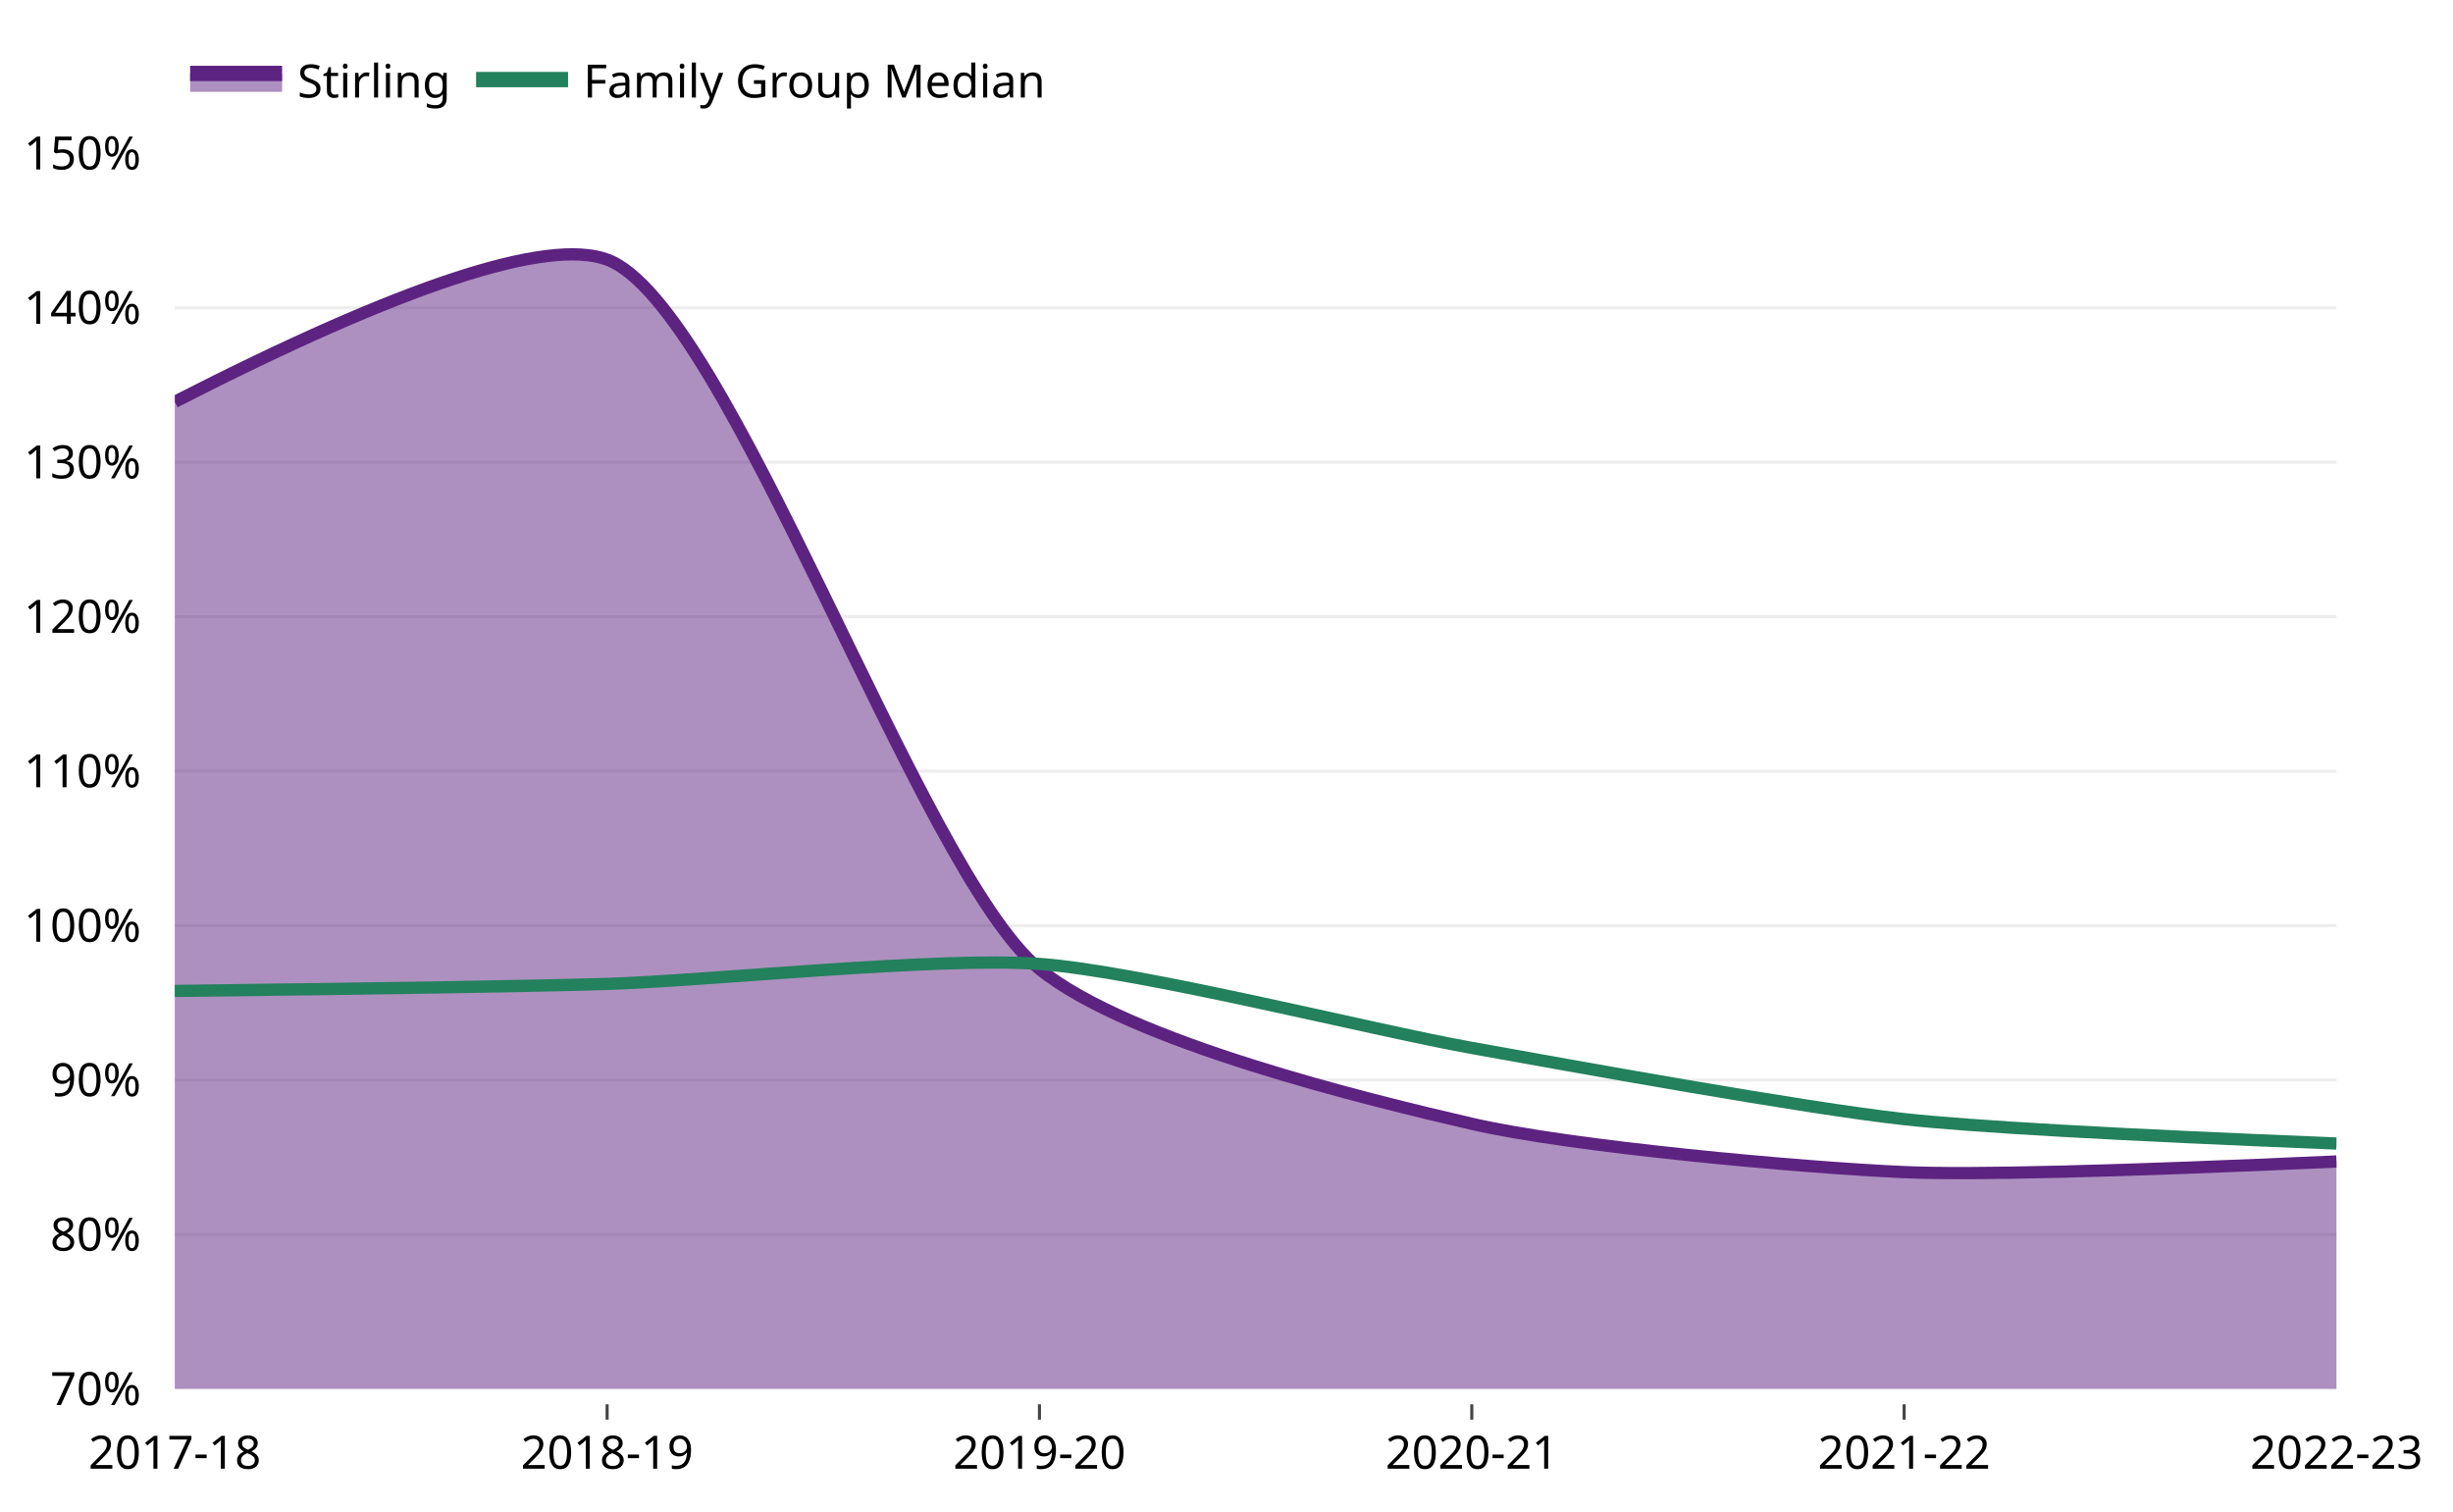
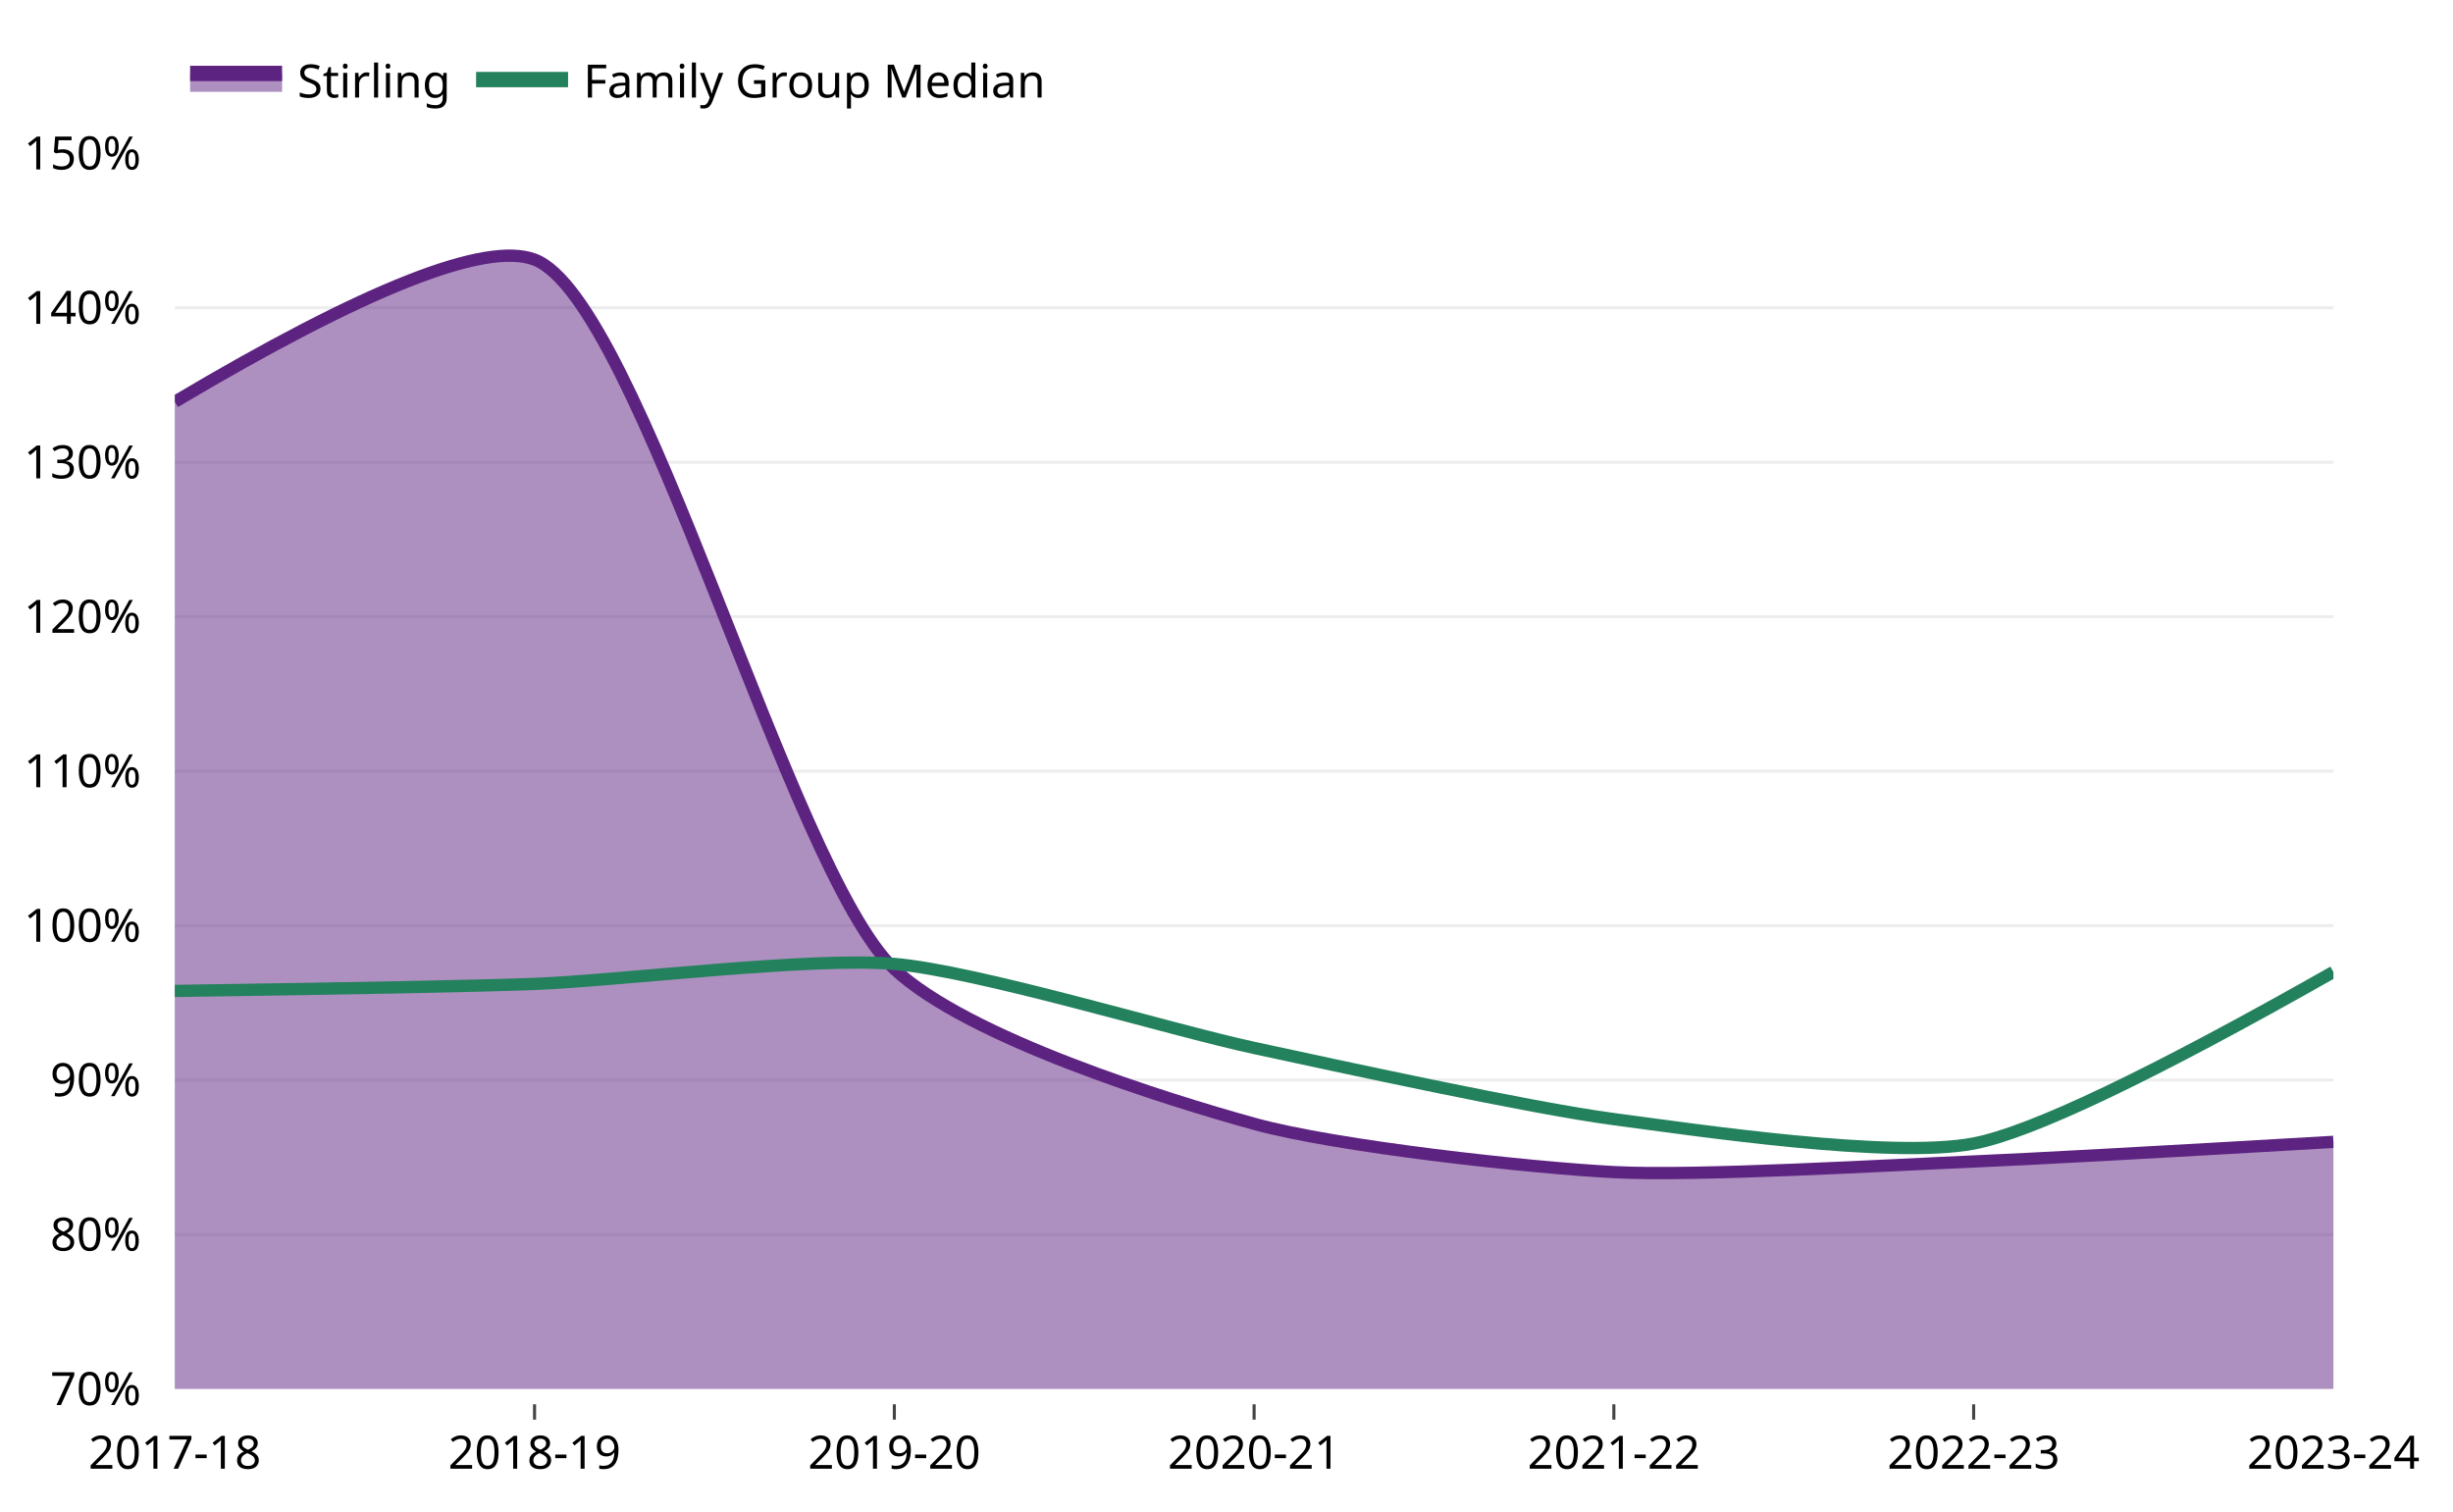
<svg xmlns="http://www.w3.org/2000/svg" class="main-svg" width="800" height="493" style="" viewBox="0 0 800 493">
  <rect x="0" y="0" width="800" height="493" style="fill: rgb(255, 255, 255); fill-opacity: 1;" />
-   <defs id="defs-a2d300">
+   <defs id="defs-5f436f">
    <g class="clips">
-       <clipPath id="clipa2d300xyplot" class="plotclip">
-         <rect width="705" height="403" />
-       </clipPath>
-       <clipPath class="axesclip" id="clipa2d300x">
-         <rect x="57" y="0" width="705" height="493" />
-       </clipPath>
-       <clipPath class="axesclip" id="clipa2d300y">
+       <clipPath id="clip5f436fxyplot" class="plotclip">
+         <rect width="704" height="403" />
+       </clipPath>
+       <clipPath class="axesclip" id="clip5f436fx">
+         <rect x="57" y="0" width="704" height="493" />
+       </clipPath>
+       <clipPath class="axesclip" id="clip5f436fy">
        <rect x="0" y="50" width="800" height="403" />
      </clipPath>
-       <clipPath class="axesclip" id="clipa2d300xy">
-         <rect x="57" y="50" width="705" height="403" />
+       <clipPath class="axesclip" id="clip5f436fxy">
+         <rect x="57" y="50" width="704" height="403" />
      </clipPath>
    </g>
    <g class="gradients" />
    <g class="patterns" />
  </defs>
  <g class="bglayer">
-     <rect class="bg" x="47" y="40" width="725" height="423" style="fill: rgb(0, 0, 0); fill-opacity: 0; stroke-width: 0;" />
+     <rect class="bg" x="47" y="40" width="724" height="423" style="fill: rgb(0, 0, 0); fill-opacity: 0; stroke-width: 0;" />
  </g>
  <g class="layer-below">
    <g class="imagelayer" />
    <g class="shapelayer" />
  </g>
  <g class="cartesianlayer">
    <g class="subplot xy">
      <g class="layer-subplot">
        <g class="shapelayer" />
        <g class="imagelayer" />
      </g>
      <g class="minor-gridlayer">
        <g class="x" />
        <g class="y" />
      </g>
      <g class="gridlayer">
        <g class="x">
-           <path class="xgrid crisp" transform="translate(198,0)" d="M0,50v403" style="stroke: rgb(255, 255, 255); stroke-opacity: 1; stroke-width: 1px;" />
-           <path class="xgrid crisp" transform="translate(339,0)" d="M0,50v403" style="stroke: rgb(255, 255, 255); stroke-opacity: 1; stroke-width: 1px;" />
-           <path class="xgrid crisp" transform="translate(480,0)" d="M0,50v403" style="stroke: rgb(255, 255, 255); stroke-opacity: 1; stroke-width: 1px;" />
-           <path class="xgrid crisp" transform="translate(621,0)" d="M0,50v403" style="stroke: rgb(255, 255, 255); stroke-opacity: 1; stroke-width: 1px;" />
+           <path class="xgrid crisp" transform="translate(174.33,0)" d="M0,50v403" style="stroke: rgb(255, 255, 255); stroke-opacity: 1; stroke-width: 1px;" />
+           <path class="xgrid crisp" transform="translate(291.67,0)" d="M0,50v403" style="stroke: rgb(255, 255, 255); stroke-opacity: 1; stroke-width: 1px;" />
+           <path class="xgrid crisp" transform="translate(409,0)" d="M0,50v403" style="stroke: rgb(255, 255, 255); stroke-opacity: 1; stroke-width: 1px;" />
+           <path class="xgrid crisp" transform="translate(526.33,0)" d="M0,50v403" style="stroke: rgb(255, 255, 255); stroke-opacity: 1; stroke-width: 1px;" />
+           <path class="xgrid crisp" transform="translate(643.67,0)" d="M0,50v403" style="stroke: rgb(255, 255, 255); stroke-opacity: 1; stroke-width: 1px;" />
        </g>
        <g class="y">
-           <path class="ygrid crisp" transform="translate(0,402.63)" d="M57,0h705" style="stroke: rgb(237, 237, 237); stroke-opacity: 1; stroke-width: 1px;" />
-           <path class="ygrid crisp" transform="translate(0,352.25)" d="M57,0h705" style="stroke: rgb(237, 237, 237); stroke-opacity: 1; stroke-width: 1px;" />
-           <path class="ygrid crisp" transform="translate(0,301.88)" d="M57,0h705" style="stroke: rgb(237, 237, 237); stroke-opacity: 1; stroke-width: 1px;" />
-           <path class="ygrid crisp" transform="translate(0,251.5)" d="M57,0h705" style="stroke: rgb(237, 237, 237); stroke-opacity: 1; stroke-width: 1px;" />
-           <path class="ygrid crisp" transform="translate(0,201.13)" d="M57,0h705" style="stroke: rgb(237, 237, 237); stroke-opacity: 1; stroke-width: 1px;" />
-           <path class="ygrid crisp" transform="translate(0,150.75)" d="M57,0h705" style="stroke: rgb(237, 237, 237); stroke-opacity: 1; stroke-width: 1px;" />
-           <path class="ygrid crisp" transform="translate(0,100.38)" d="M57,0h705" style="stroke: rgb(237, 237, 237); stroke-opacity: 1; stroke-width: 1px;" />
+           <path class="ygrid crisp" transform="translate(0,402.63)" d="M57,0h704" style="stroke: rgb(237, 237, 237); stroke-opacity: 1; stroke-width: 1px;" />
+           <path class="ygrid crisp" transform="translate(0,352.25)" d="M57,0h704" style="stroke: rgb(237, 237, 237); stroke-opacity: 1; stroke-width: 1px;" />
+           <path class="ygrid crisp" transform="translate(0,301.88)" d="M57,0h704" style="stroke: rgb(237, 237, 237); stroke-opacity: 1; stroke-width: 1px;" />
+           <path class="ygrid crisp" transform="translate(0,251.5)" d="M57,0h704" style="stroke: rgb(237, 237, 237); stroke-opacity: 1; stroke-width: 1px;" />
+           <path class="ygrid crisp" transform="translate(0,201.13)" d="M57,0h704" style="stroke: rgb(237, 237, 237); stroke-opacity: 1; stroke-width: 1px;" />
+           <path class="ygrid crisp" transform="translate(0,150.75)" d="M57,0h704" style="stroke: rgb(237, 237, 237); stroke-opacity: 1; stroke-width: 1px;" />
+           <path class="ygrid crisp" transform="translate(0,100.38)" d="M57,0h704" style="stroke: rgb(237, 237, 237); stroke-opacity: 1; stroke-width: 1px;" />
        </g>
      </g>
      <g class="zerolinelayer" />
      <path class="xlines-below" />
      <path class="ylines-below" />
      <g class="overlines-below" />
      <g class="xaxislayer-below" />
      <g class="yaxislayer-below" />
      <g class="overaxes-below" />
-       <g class="plot" transform="translate(57,50)" clip-path="url(#clipa2d300xyplot)">
+       <g class="plot" transform="translate(57,50)" clip-path="url(#clip5f436fxyplot)">
        <g class="scatterlayer mlayer">
-           <g class="trace scatter traceda1188" style="stroke-miterlimit: 2;">
+           <g class="trace scatter traceefb46a" style="stroke-miterlimit: 2;">
            <g class="fills">
              <g>
-                 <path class="js-fill" d="M705,755.63L0,755.63L0,81.05Q111.74,23.88 141,34.66C180.54,49.22 242.59,233.92 282,266.03C311.3,289.9 389.64,308.79 423,316.51C455.47,324.03 531.05,330.84 564,332.27Q596.85,333.7 705,328.8" style="fill: rgb(93, 35, 129); fill-opacity: 0.5; stroke-width: 0;" />
+                 <path class="js-fill" d="M704,755.63L0,755.63L0,81.05Q93.36,25.57 117.33,34.66C151.71,47.7 200.45,233.9 234.67,266.03C258.68,288.57 324.08,308.79 352,316.51C378.88,323.95 441.89,330.84 469.33,332.27C496.65,333.69 559.3,329.95 586.67,328.8Q614.05,327.65 704,322.4" style="fill: rgb(93, 35, 129); fill-opacity: 0.5; stroke-width: 0;" />
              </g>
            </g>
            <g class="errorbars" />
            <g class="lines">
-               <path class="js-line" d="M0,81.05Q111.74,23.88 141,34.66C180.54,49.22 242.59,233.92 282,266.03C311.3,289.9 389.64,308.79 423,316.51C455.47,324.03 531.05,330.84 564,332.27Q596.85,333.7 705,328.8" style="vector-effect: none; fill: none; stroke: rgb(93, 35, 129); stroke-opacity: 1; stroke-width: 4px; opacity: 1;" />
+               <path class="js-line" d="M0,81.05Q93.36,25.57 117.33,34.66C151.71,47.7 200.45,233.9 234.67,266.03C258.68,288.57 324.08,308.79 352,316.51C378.88,323.95 441.89,330.84 469.33,332.27C496.65,333.69 559.3,329.95 586.67,328.8Q614.05,327.65 704,322.4" style="vector-effect: none; fill: none; stroke: rgb(93, 35, 129); stroke-opacity: 1; stroke-width: 4px; opacity: 1;" />
            </g>
            <g class="points" />
            <g class="text" />
          </g>
-           <g class="trace scatter trace9f5983" style="stroke-miterlimit: 2; opacity: 1;">
+           <g class="trace scatter trace419b5c" style="stroke-miterlimit: 2; opacity: 1;">
            <g class="fills" />
            <g class="errorbars" />
            <g class="lines">
-               <path class="js-line" d="M0,273.18Q108.11,271.92 141,270.89C173.91,269.86 249.24,261.98 282,264.37C315.04,266.78 390.06,285.86 423,291.77C455.86,297.67 531,311.35 564,314.99Q596.8,318.61 705,322.94" style="vector-effect: none; fill: none; stroke: rgb(35, 129, 93); stroke-opacity: 1; stroke-width: 4px; opacity: 1;" />
+               <path class="js-line" d="M0,273.18Q89.96,271.92 117.33,270.89C144.72,269.86 207.46,262 234.67,264.37C262.22,266.77 324.57,285.86 352,291.77C379.33,297.66 441.84,311.35 469.33,314.99C496.59,318.6 559.94,328.04 586.67,322.94Q614.77,317.58 704,266.99" style="vector-effect: none; fill: none; stroke: rgb(35, 129, 93); stroke-opacity: 1; stroke-width: 4px; opacity: 1;" />
            </g>
            <g class="points" />
            <g class="text" />
          </g>
        </g>
      </g>
      <g class="overplot" />
      <path class="xlines-above crisp" d="" style="fill: none; stroke-width: 1px; stroke: rgb(0, 0, 0); stroke-opacity: 0;" />
      <path class="ylines-above crisp" d="M0,0" style="fill: none;" />
      <g class="overlines-above" />
      <g class="xaxislayer-above">
-         <path class="xtick ticks crisp" d="M0,463v-5" transform="translate(198,0)" style="stroke: rgb(68, 68, 68); stroke-opacity: 1; stroke-width: 1px;" />
-         <path class="xtick ticks crisp" d="M0,463v-5" transform="translate(339,0)" style="stroke: rgb(68, 68, 68); stroke-opacity: 1; stroke-width: 1px;" />
-         <path class="xtick ticks crisp" d="M0,463v-5" transform="translate(480,0)" style="stroke: rgb(68, 68, 68); stroke-opacity: 1; stroke-width: 1px;" />
-         <path class="xtick ticks crisp" d="M0,463v-5" transform="translate(621,0)" style="stroke: rgb(68, 68, 68); stroke-opacity: 1; stroke-width: 1px;" />
+         <path class="xtick ticks crisp" d="M0,463v-5" transform="translate(174.33,0)" style="stroke: rgb(68, 68, 68); stroke-opacity: 1; stroke-width: 1px;" />
+         <path class="xtick ticks crisp" d="M0,463v-5" transform="translate(291.67,0)" style="stroke: rgb(68, 68, 68); stroke-opacity: 1; stroke-width: 1px;" />
+         <path class="xtick ticks crisp" d="M0,463v-5" transform="translate(409,0)" style="stroke: rgb(68, 68, 68); stroke-opacity: 1; stroke-width: 1px;" />
+         <path class="xtick ticks crisp" d="M0,463v-5" transform="translate(526.33,0)" style="stroke: rgb(68, 68, 68); stroke-opacity: 1; stroke-width: 1px;" />
+         <path class="xtick ticks crisp" d="M0,463v-5" transform="translate(643.67,0)" style="stroke: rgb(68, 68, 68); stroke-opacity: 1; stroke-width: 1px;" />
        <g class="xtick">
          <text text-anchor="middle" x="0" y="479" transform="translate(57,0)" style="font-family: 'Segoe UI Semibold'; font-size: 15px; fill: rgb(0, 0, 0); fill-opacity: 1; white-space: pre; opacity: 1;">2017-18</text>
        </g>
        <g class="xtick">
-           <text text-anchor="middle" x="0" y="479" transform="translate(198,0)" style="font-family: 'Segoe UI Semibold'; font-size: 15px; fill: rgb(0, 0, 0); fill-opacity: 1; white-space: pre; opacity: 1;">2018-19</text>
-         </g>
-         <g class="xtick">
-           <text text-anchor="middle" x="0" y="479" transform="translate(339,0)" style="font-family: 'Segoe UI Semibold'; font-size: 15px; fill: rgb(0, 0, 0); fill-opacity: 1; white-space: pre; opacity: 1;">2019-20</text>
-         </g>
-         <g class="xtick">
-           <text text-anchor="middle" x="0" y="479" transform="translate(480,0)" style="font-family: 'Segoe UI Semibold'; font-size: 15px; fill: rgb(0, 0, 0); fill-opacity: 1; white-space: pre; opacity: 1;">2020-21</text>
-         </g>
-         <g class="xtick">
-           <text text-anchor="middle" x="0" y="479" transform="translate(621,0)" style="font-family: 'Segoe UI Semibold'; font-size: 15px; fill: rgb(0, 0, 0); fill-opacity: 1; white-space: pre; opacity: 1;">2021-22</text>
-         </g>
-         <g class="xtick">
-           <text text-anchor="middle" x="0" y="479" transform="translate(762,0)" style="font-family: 'Segoe UI Semibold'; font-size: 15px; fill: rgb(0, 0, 0); fill-opacity: 1; white-space: pre; opacity: 1;">2022-23</text>
+           <text text-anchor="middle" x="0" y="479" transform="translate(174.33,0)" style="font-family: 'Segoe UI Semibold'; font-size: 15px; fill: rgb(0, 0, 0); fill-opacity: 1; white-space: pre; opacity: 1;">2018-19</text>
+         </g>
+         <g class="xtick">
+           <text text-anchor="middle" x="0" y="479" transform="translate(291.67,0)" style="font-family: 'Segoe UI Semibold'; font-size: 15px; fill: rgb(0, 0, 0); fill-opacity: 1; white-space: pre; opacity: 1;">2019-20</text>
+         </g>
+         <g class="xtick">
+           <text text-anchor="middle" x="0" y="479" transform="translate(409,0)" style="font-family: 'Segoe UI Semibold'; font-size: 15px; fill: rgb(0, 0, 0); fill-opacity: 1; white-space: pre; opacity: 1;">2020-21</text>
+         </g>
+         <g class="xtick">
+           <text text-anchor="middle" x="0" y="479" transform="translate(526.33,0)" style="font-family: 'Segoe UI Semibold'; font-size: 15px; fill: rgb(0, 0, 0); fill-opacity: 1; white-space: pre; opacity: 1;">2021-22</text>
+         </g>
+         <g class="xtick">
+           <text text-anchor="middle" x="0" y="479" transform="translate(643.67,0)" style="font-family: 'Segoe UI Semibold'; font-size: 15px; fill: rgb(0, 0, 0); fill-opacity: 1; white-space: pre; opacity: 1;">2022-23</text>
+         </g>
+         <g class="xtick">
+           <text text-anchor="middle" x="0" y="479" transform="translate(761,0)" style="font-family: 'Segoe UI Semibold'; font-size: 15px; fill: rgb(0, 0, 0); fill-opacity: 1; white-space: pre; opacity: 1;">2023-24</text>
        </g>
      </g>
      <g class="yaxislayer-above">
        <g class="ytick">
          <text text-anchor="end" x="46" y="5.25" transform="translate(0,453)" style="font-family: 'Segoe UI Semibold'; font-size: 15px; fill: rgb(0, 0, 0); fill-opacity: 1; white-space: pre; opacity: 1;">70%</text>
        </g>
        <g class="ytick">
          <text text-anchor="end" x="46" y="5.25" style="font-family: 'Segoe UI Semibold'; font-size: 15px; fill: rgb(0, 0, 0); fill-opacity: 1; white-space: pre; opacity: 1;" transform="translate(0,402.63)">80%</text>
        </g>
        <g class="ytick">
          <text text-anchor="end" x="46" y="5.25" style="font-family: 'Segoe UI Semibold'; font-size: 15px; fill: rgb(0, 0, 0); fill-opacity: 1; white-space: pre; opacity: 1;" transform="translate(0,352.25)">90%</text>
        </g>
        <g class="ytick">
          <text text-anchor="end" x="46" y="5.25" style="font-family: 'Segoe UI Semibold'; font-size: 15px; fill: rgb(0, 0, 0); fill-opacity: 1; white-space: pre; opacity: 1;" transform="translate(0,301.88)">100%</text>
        </g>
        <g class="ytick">
          <text text-anchor="end" x="46" y="5.25" style="font-family: 'Segoe UI Semibold'; font-size: 15px; fill: rgb(0, 0, 0); fill-opacity: 1; white-space: pre; opacity: 1;" transform="translate(0,251.5)">110%</text>
        </g>
        <g class="ytick">
          <text text-anchor="end" x="46" y="5.25" style="font-family: 'Segoe UI Semibold'; font-size: 15px; fill: rgb(0, 0, 0); fill-opacity: 1; white-space: pre; opacity: 1;" transform="translate(0,201.13)">120%</text>
        </g>
        <g class="ytick">
          <text text-anchor="end" x="46" y="5.25" style="font-family: 'Segoe UI Semibold'; font-size: 15px; fill: rgb(0, 0, 0); fill-opacity: 1; white-space: pre; opacity: 1;" transform="translate(0,150.75)">130%</text>
        </g>
        <g class="ytick">
          <text text-anchor="end" x="46" y="5.25" style="font-family: 'Segoe UI Semibold'; font-size: 15px; fill: rgb(0, 0, 0); fill-opacity: 1; white-space: pre; opacity: 1;" transform="translate(0,100.38)">140%</text>
        </g>
        <g class="ytick">
          <text text-anchor="end" x="46" y="5.25" style="font-family: 'Segoe UI Semibold'; font-size: 15px; fill: rgb(0, 0, 0); fill-opacity: 1; white-space: pre; opacity: 1;" transform="translate(0,50)">150%</text>
        </g>
      </g>
      <g class="overaxes-above" />
    </g>
  </g>
  <g class="polarlayer" />
  <g class="smithlayer" />
  <g class="ternarylayer" />
  <g class="geolayer" />
  <g class="funnelarealayer" />
  <g class="pielayer" />
  <g class="iciclelayer" />
  <g class="treemaplayer" />
  <g class="sunburstlayer" />
  <g class="glimages" />
-   <defs id="topdefs-a2d300">
+   <defs id="topdefs-5f436f">
    <g class="clips" />
-     <clipPath id="legenda2d300">
+     <clipPath id="legend5f436f">
      <rect width="285" height="33" x="0" y="0" />
    </clipPath>
  </defs>
  <g class="layer-above">
    <g class="imagelayer" />
    <g class="shapelayer" />
  </g>
  <g class="infolayer">
    <g class="legend" pointer-events="all" transform="translate(57,9.7)">
      <rect class="bg" shape-rendering="crispEdges" width="285" height="33" x="0" y="0" style="stroke: rgb(68, 68, 68); stroke-opacity: 1; fill: rgb(0, 0, 0); fill-opacity: 0; stroke-width: 0px;" />
-       <g class="scrollbox" transform="" clip-path="url(#legenda2d300)">
+       <g class="scrollbox" transform="" clip-path="url(#legend5f436f)">
        <g class="groups">
          <g class="traces" transform="translate(0,16.25)" style="opacity: 1;">
            <text class="legendtext" text-anchor="start" x="40" y="5.85" style="font-family: 'Segoe UI Semibold'; font-size: 15px; fill: rgb(0, 0, 0); fill-opacity: 1; white-space: pre;">Stirling</text>
            <g class="layers">
              <g class="legendfill">
                <path class="js-fill" d="M5,-2h30v6h-30z" style="stroke-width: 0; fill: rgb(93, 35, 129); fill-opacity: 0.5;" />
              </g>
              <g class="legendlines">
                <path class="js-line" d="M5,-2h30" style="fill: none; stroke: rgb(93, 35, 129); stroke-opacity: 1; stroke-width: 5px;" />
              </g>
              <g class="legendsymbols">
                <g class="legendpoints" />
              </g>
            </g>
            <rect class="legendtoggle" x="0" y="-11.25" width="90.766" height="22.5" style="fill: rgb(0, 0, 0); fill-opacity: 0;" />
          </g>
          <g class="traces" transform="translate(93.26562,16.25)" style="opacity: 1;">
            <text class="legendtext" text-anchor="start" x="40" y="5.85" style="font-family: 'Segoe UI Semibold'; font-size: 15px; fill: rgb(0, 0, 0); fill-opacity: 1; white-space: pre;">Family Group Median</text>
            <g class="layers" style="opacity: 1;">
              <g class="legendfill" />
              <g class="legendlines">
                <path class="js-line" d="M5,0h30" style="fill: none; stroke: rgb(35, 129, 93); stroke-opacity: 1; stroke-width: 5px;" />
              </g>
              <g class="legendsymbols">
                <g class="legendpoints" />
              </g>
            </g>
            <rect class="legendtoggle" x="0" y="-11.25" width="188.609" height="22.5" style="fill: rgb(0, 0, 0); fill-opacity: 0;" />
          </g>
        </g>
      </g>
      <rect class="scrollbar" rx="20" ry="3" width="0" height="0" x="0" y="0" style="fill: rgb(128, 139, 164); fill-opacity: 1;" />
    </g>
    <g class="g-gtitle" />
    <g class="g-xtitle" />
    <g class="g-ytitle" />
  </g>
</svg>
